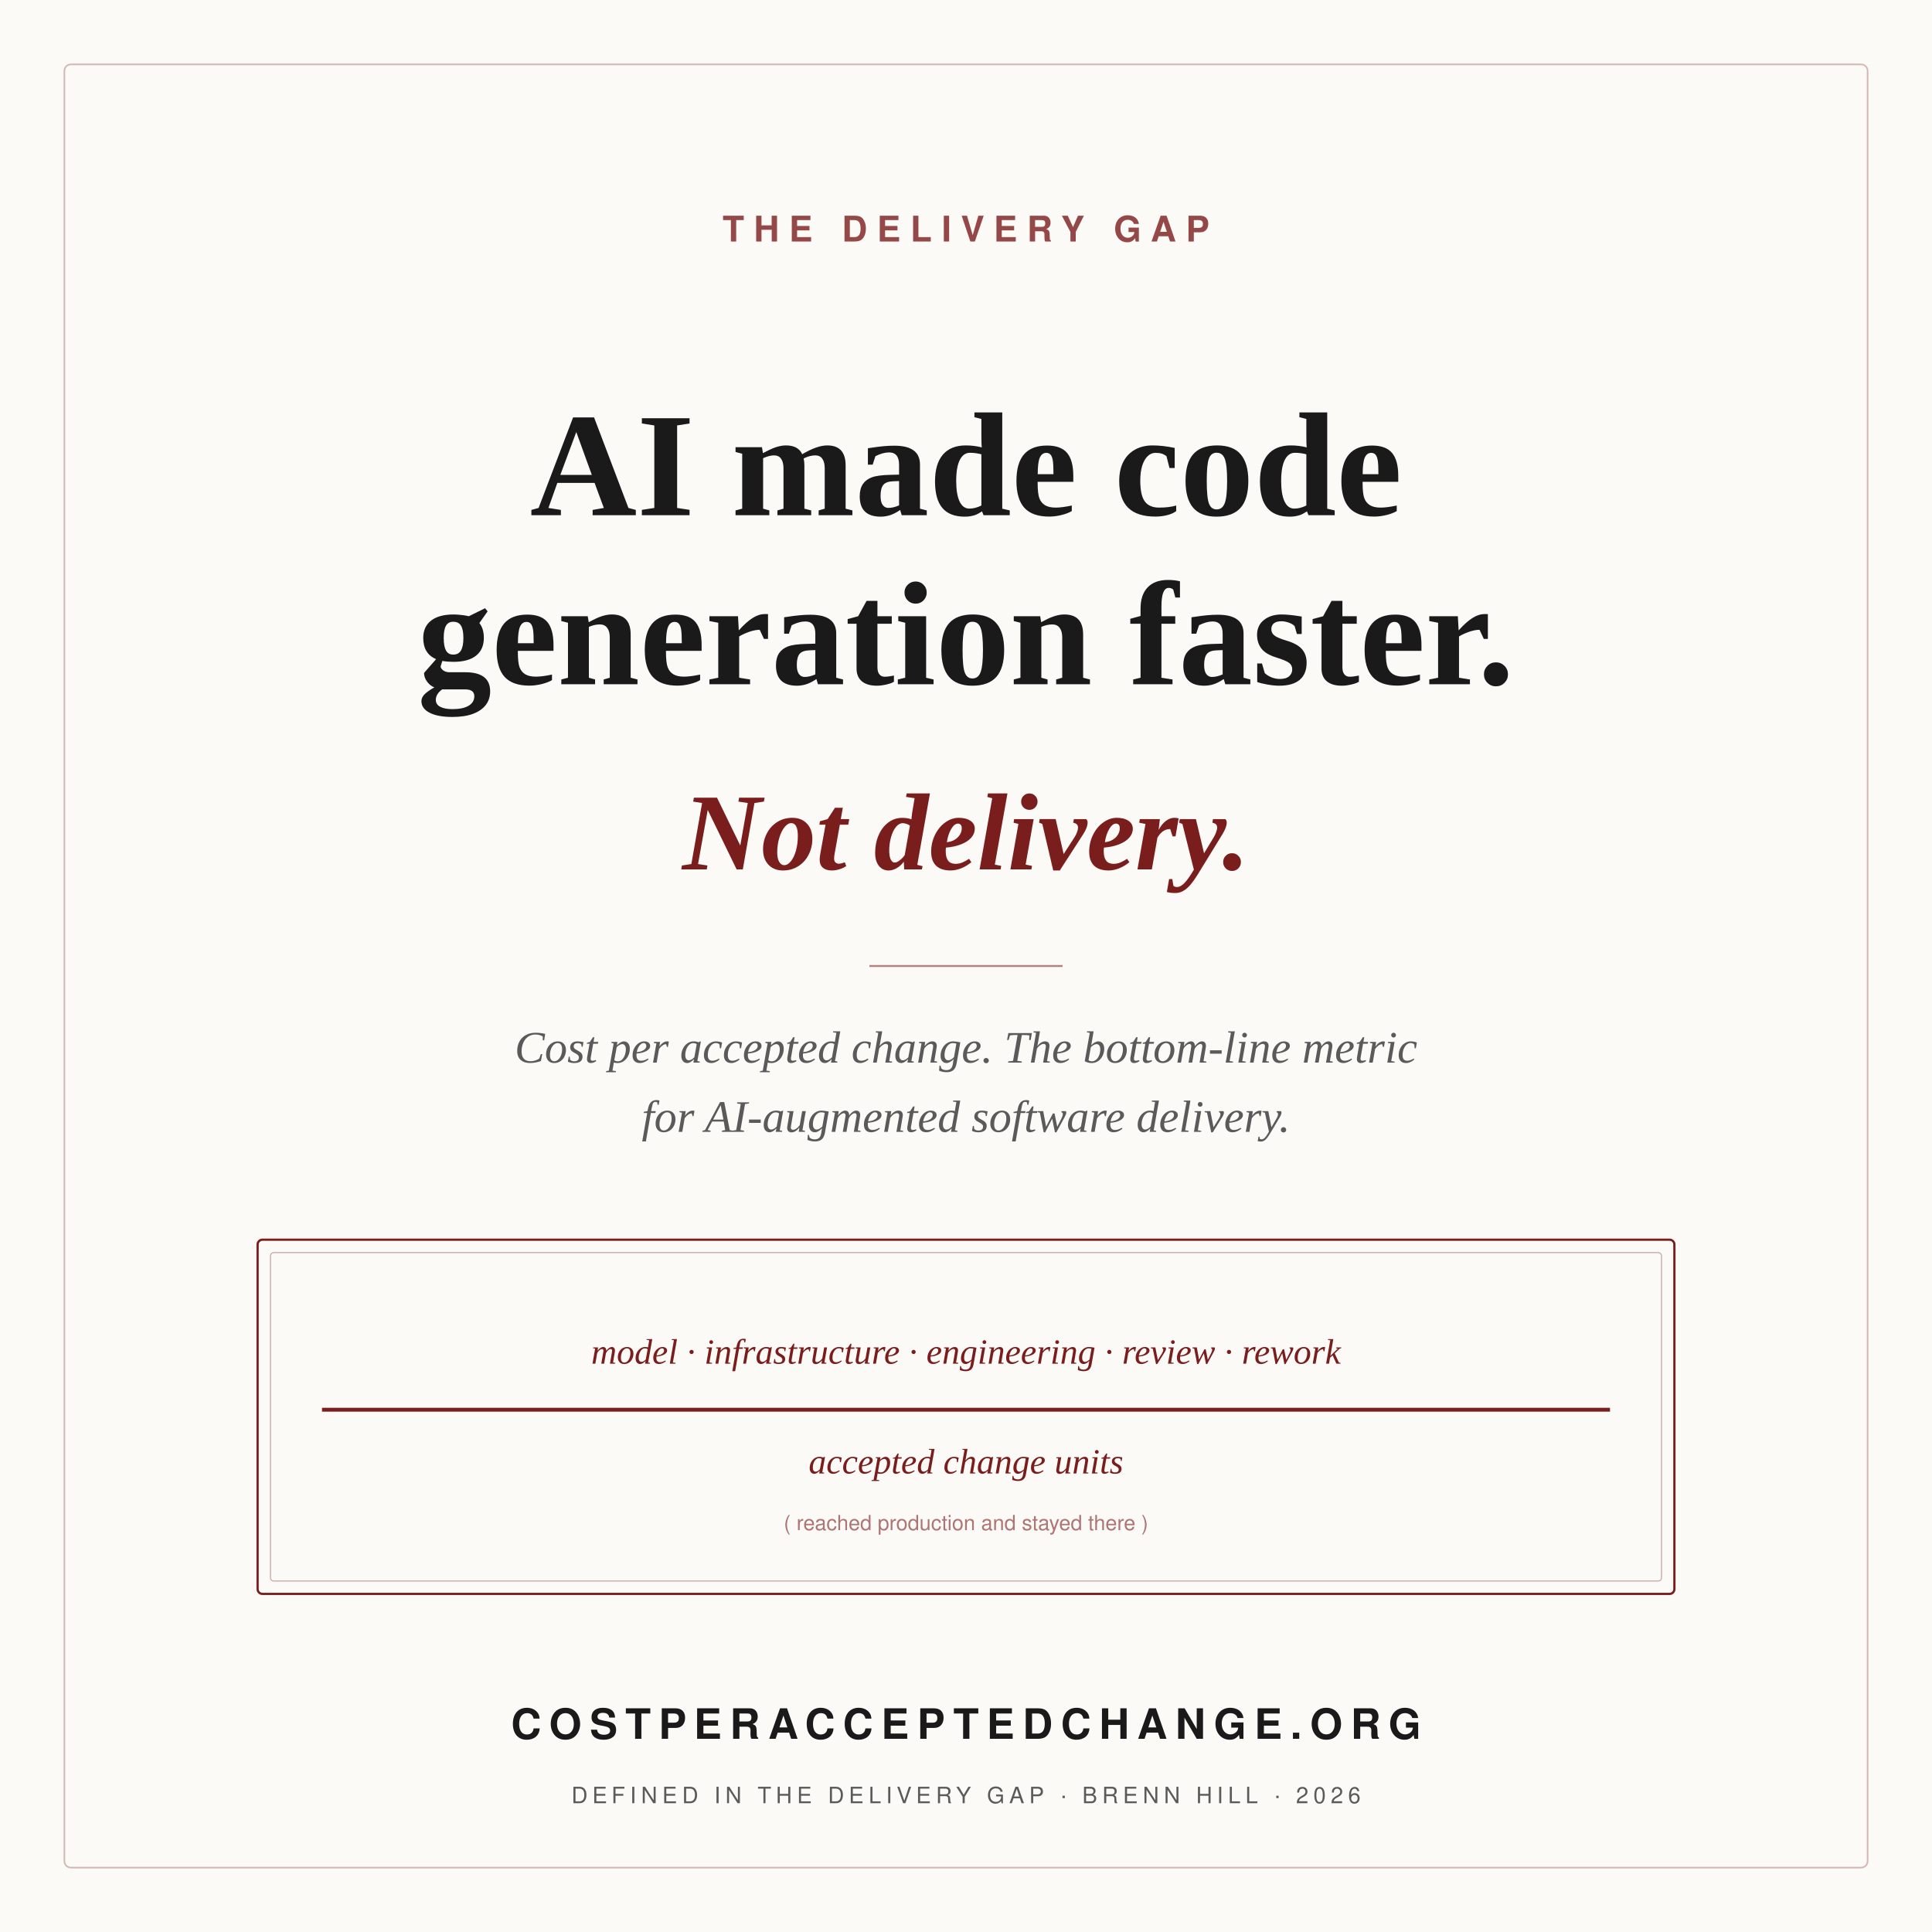
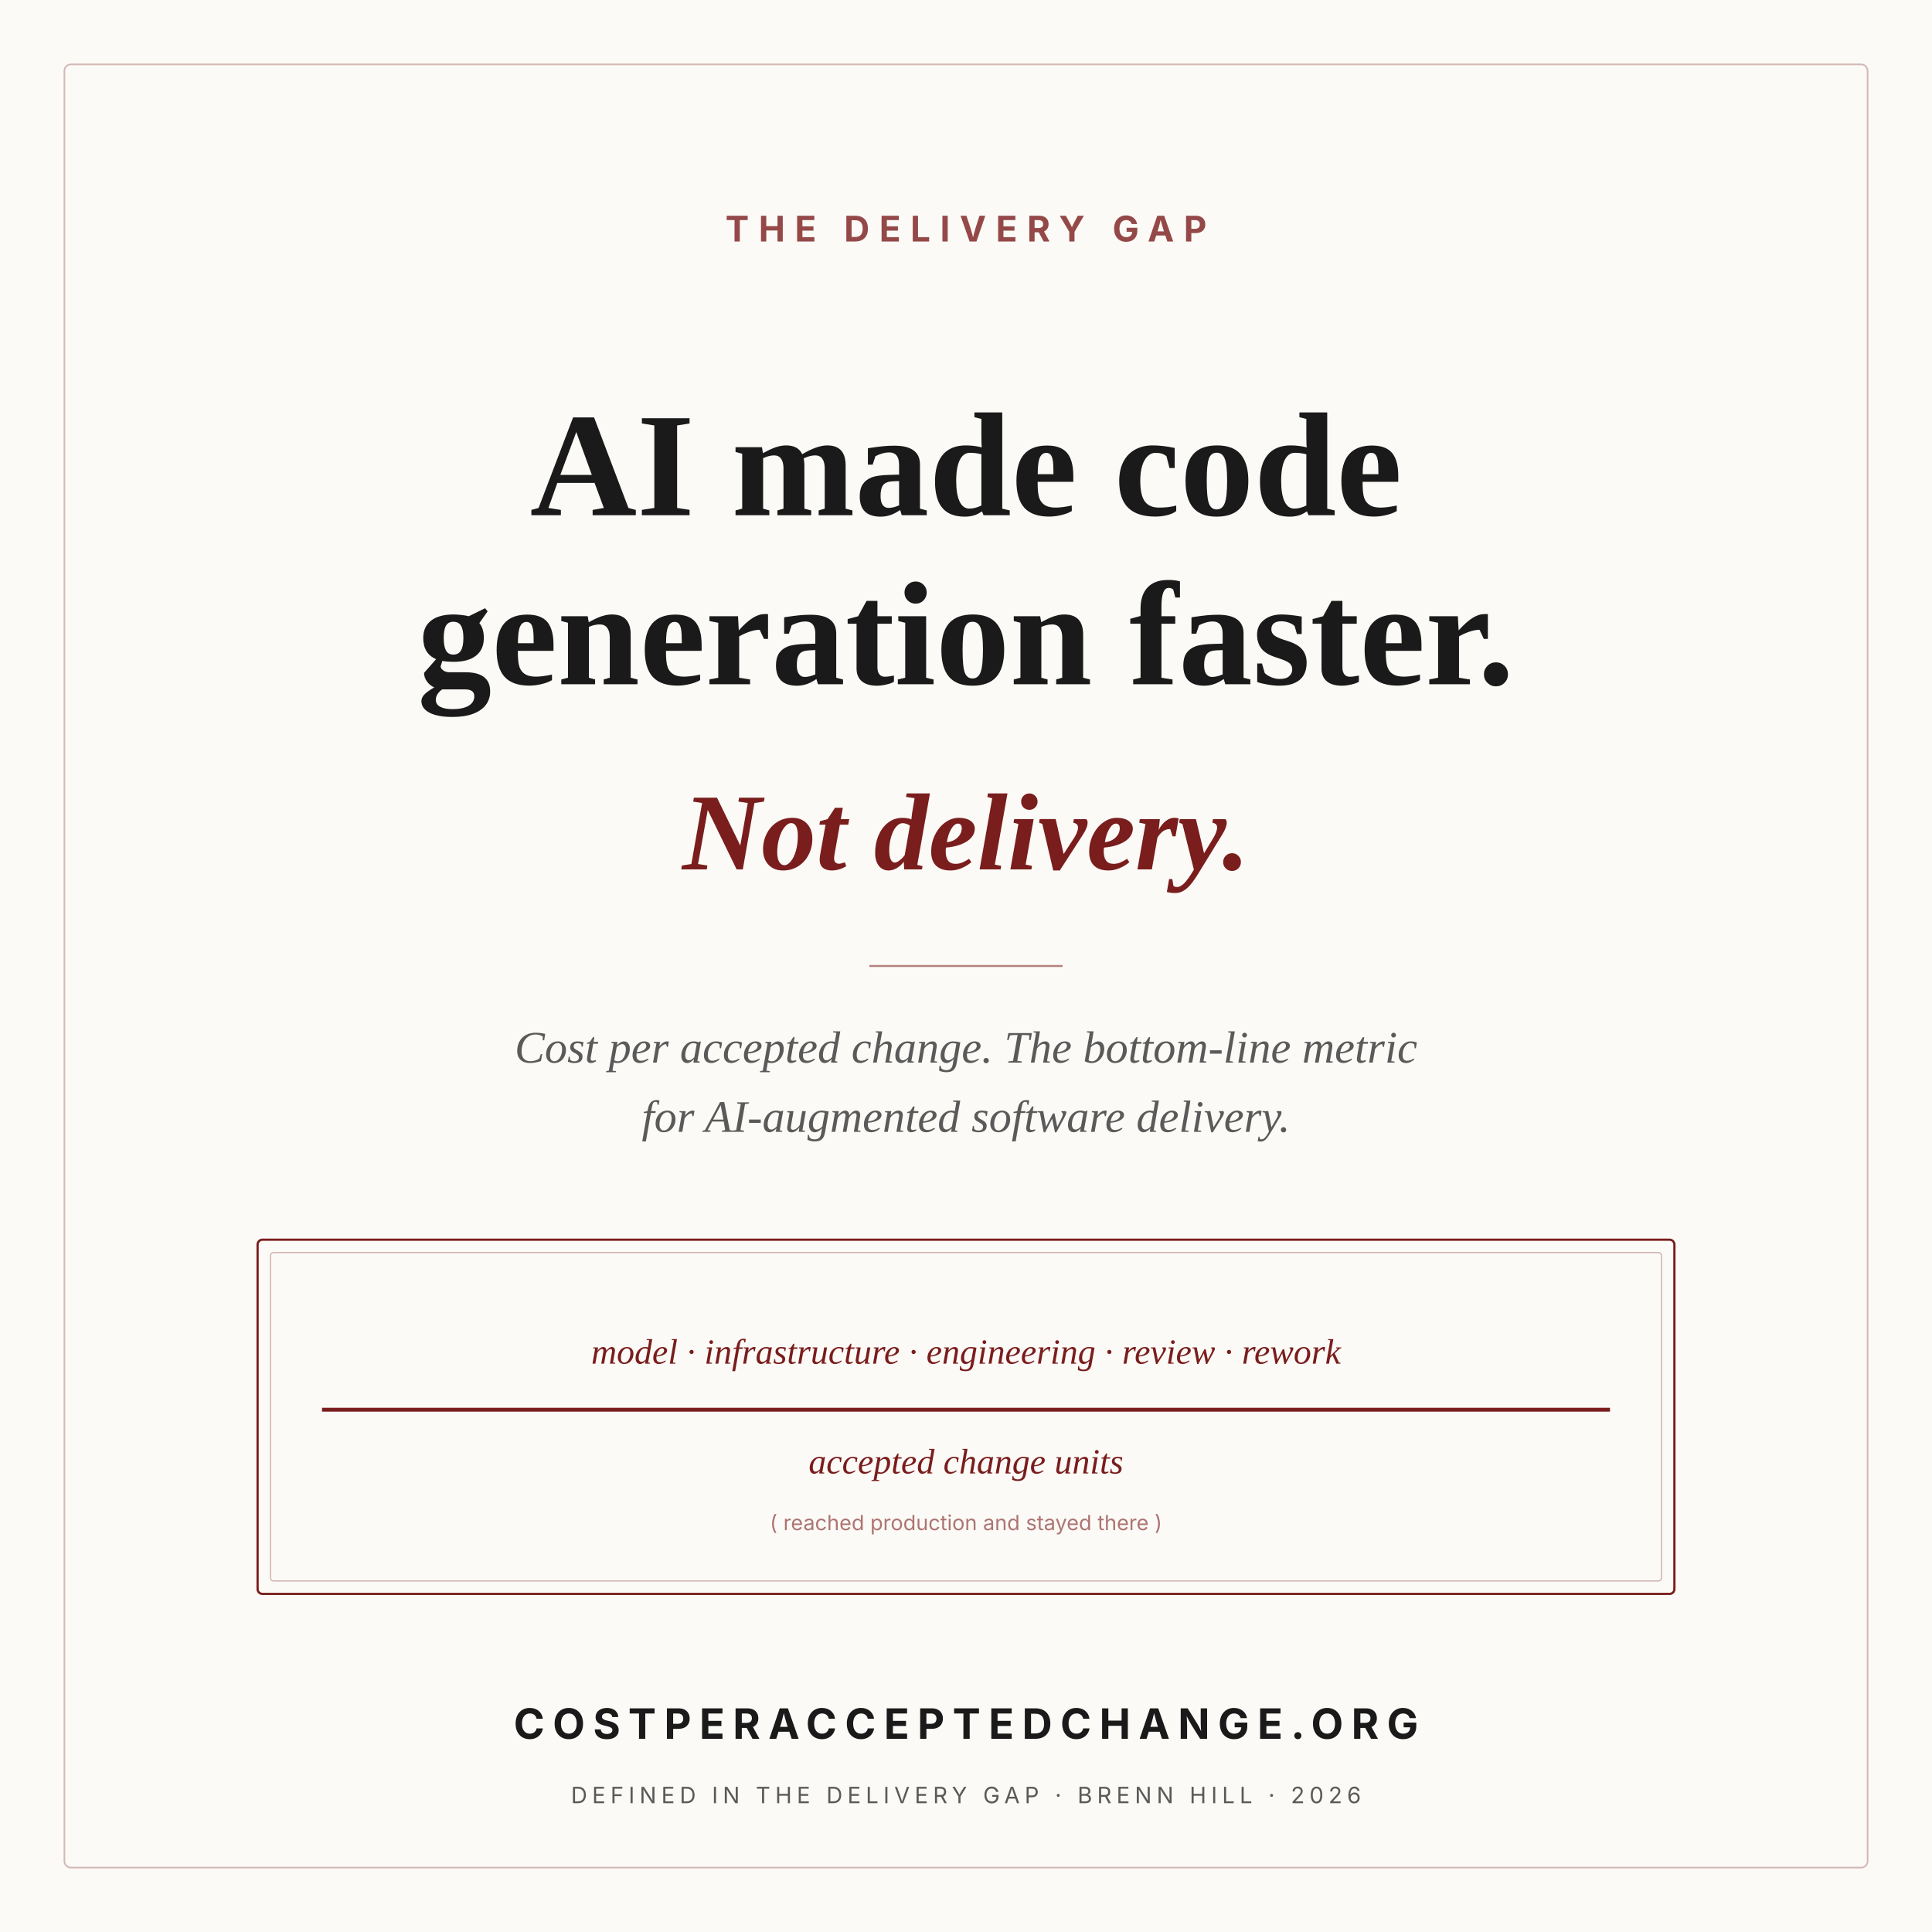
<svg xmlns="http://www.w3.org/2000/svg" viewBox="0 0 1200 1200" width="1200" height="1200">
  <rect width="1200" height="1200" fill="#fbfaf6" />
  <rect x="40" y="40" width="1120" height="1120" fill="none" stroke="#7a1d1d" stroke-width="1" opacity="0.3" rx="4" />
-   <text x="600" y="150" text-anchor="middle" font-family="Helvetica" font-size="22" font-weight="700" letter-spacing="6" fill="#7a1d1d" opacity="0.8">THE DELIVERY GAP</text>
+   <text x="600" y="150" text-anchor="middle" font-family="Inter, Helvetica, Arial, sans-serif" font-size="22" font-weight="700" letter-spacing="6" fill="#7a1d1d" opacity="0.8">THE DELIVERY GAP</text>
  <text x="600" y="320" text-anchor="middle" font-family="Source Serif 4, Iowan Old Style, Charter, Georgia, serif" font-size="92" font-weight="600" fill="#1a1a1a">AI made code</text>
  <text x="600" y="425" text-anchor="middle" font-family="Source Serif 4, Iowan Old Style, Charter, Georgia, serif" font-size="92" font-weight="600" fill="#1a1a1a">generation faster.</text>
  <text x="600" y="540" text-anchor="middle" font-family="Source Serif 4, Iowan Old Style, Charter, Georgia, serif" font-size="68" font-style="italic" font-weight="600" fill="#7a1d1d">Not delivery.</text>
  <line x1="540" y1="600" x2="660" y2="600" stroke="#7a1d1d" stroke-width="1.2" opacity="0.55" />
  <text x="600" y="660" text-anchor="middle" font-family="Source Serif 4, Iowan Old Style, Charter, Georgia, serif" font-size="28" font-style="italic" fill="#5a5a5a">Cost per accepted change. The bottom-line metric</text>
  <text x="600" y="703" text-anchor="middle" font-family="Source Serif 4, Iowan Old Style, Charter, Georgia, serif" font-size="28" font-style="italic" fill="#5a5a5a">for AI-augmented software delivery.</text>
  <rect x="160" y="770" width="880" height="220" fill="none" stroke="#7a1d1d" stroke-width="1.4" rx="3" />
  <rect x="168" y="778" width="864" height="204" fill="none" stroke="#7a1d1d" stroke-width="0.6" opacity="0.4" rx="2" />
  <text x="600" y="847" text-anchor="middle" font-family="Source Serif 4, Iowan Old Style, Charter, Georgia, serif" font-size="22" font-style="italic" fill="#7a1d1d">model · infrastructure · engineering · review · rework</text>
  <line x1="200" y1="875.6" x2="1000" y2="875.6" stroke="#7a1d1d" stroke-width="2.4" />
  <text x="600" y="915.2" text-anchor="middle" font-family="Source Serif 4, Iowan Old Style, Charter, Georgia, serif" font-size="22" font-style="italic" fill="#7a1d1d">accepted change units</text>
-   <text x="600" y="950.4" text-anchor="middle" font-family="Helvetica" font-size="13" fill="#7a1d1d" opacity="0.6">( reached production and stayed there )</text>
-   <text x="600" y="1080" text-anchor="middle" font-family="Helvetica" font-size="26" font-weight="700" letter-spacing="5" fill="#1a1a1a">COSTPERACCEPTEDCHANGE.ORG</text>
-   <text x="600" y="1120" text-anchor="middle" font-family="Helvetica" font-size="14" letter-spacing="3" fill="#5a5a5a">DEFINED IN THE DELIVERY GAP · BRENN HILL · 2026</text>
+   <text x="600" y="950.4" text-anchor="middle" font-family="Inter, Helvetica, Arial, sans-serif" font-size="13" fill="#7a1d1d" opacity="0.6">( reached production and stayed there )</text>
+   <text x="600" y="1080" text-anchor="middle" font-family="Inter, Helvetica, Arial, sans-serif" font-size="26" font-weight="700" letter-spacing="5" fill="#1a1a1a">COSTPERACCEPTEDCHANGE.ORG</text>
+   <text x="600" y="1120" text-anchor="middle" font-family="Inter, Helvetica, Arial, sans-serif" font-size="14" letter-spacing="3" fill="#5a5a5a">DEFINED IN THE DELIVERY GAP · BRENN HILL · 2026</text>
</svg>
